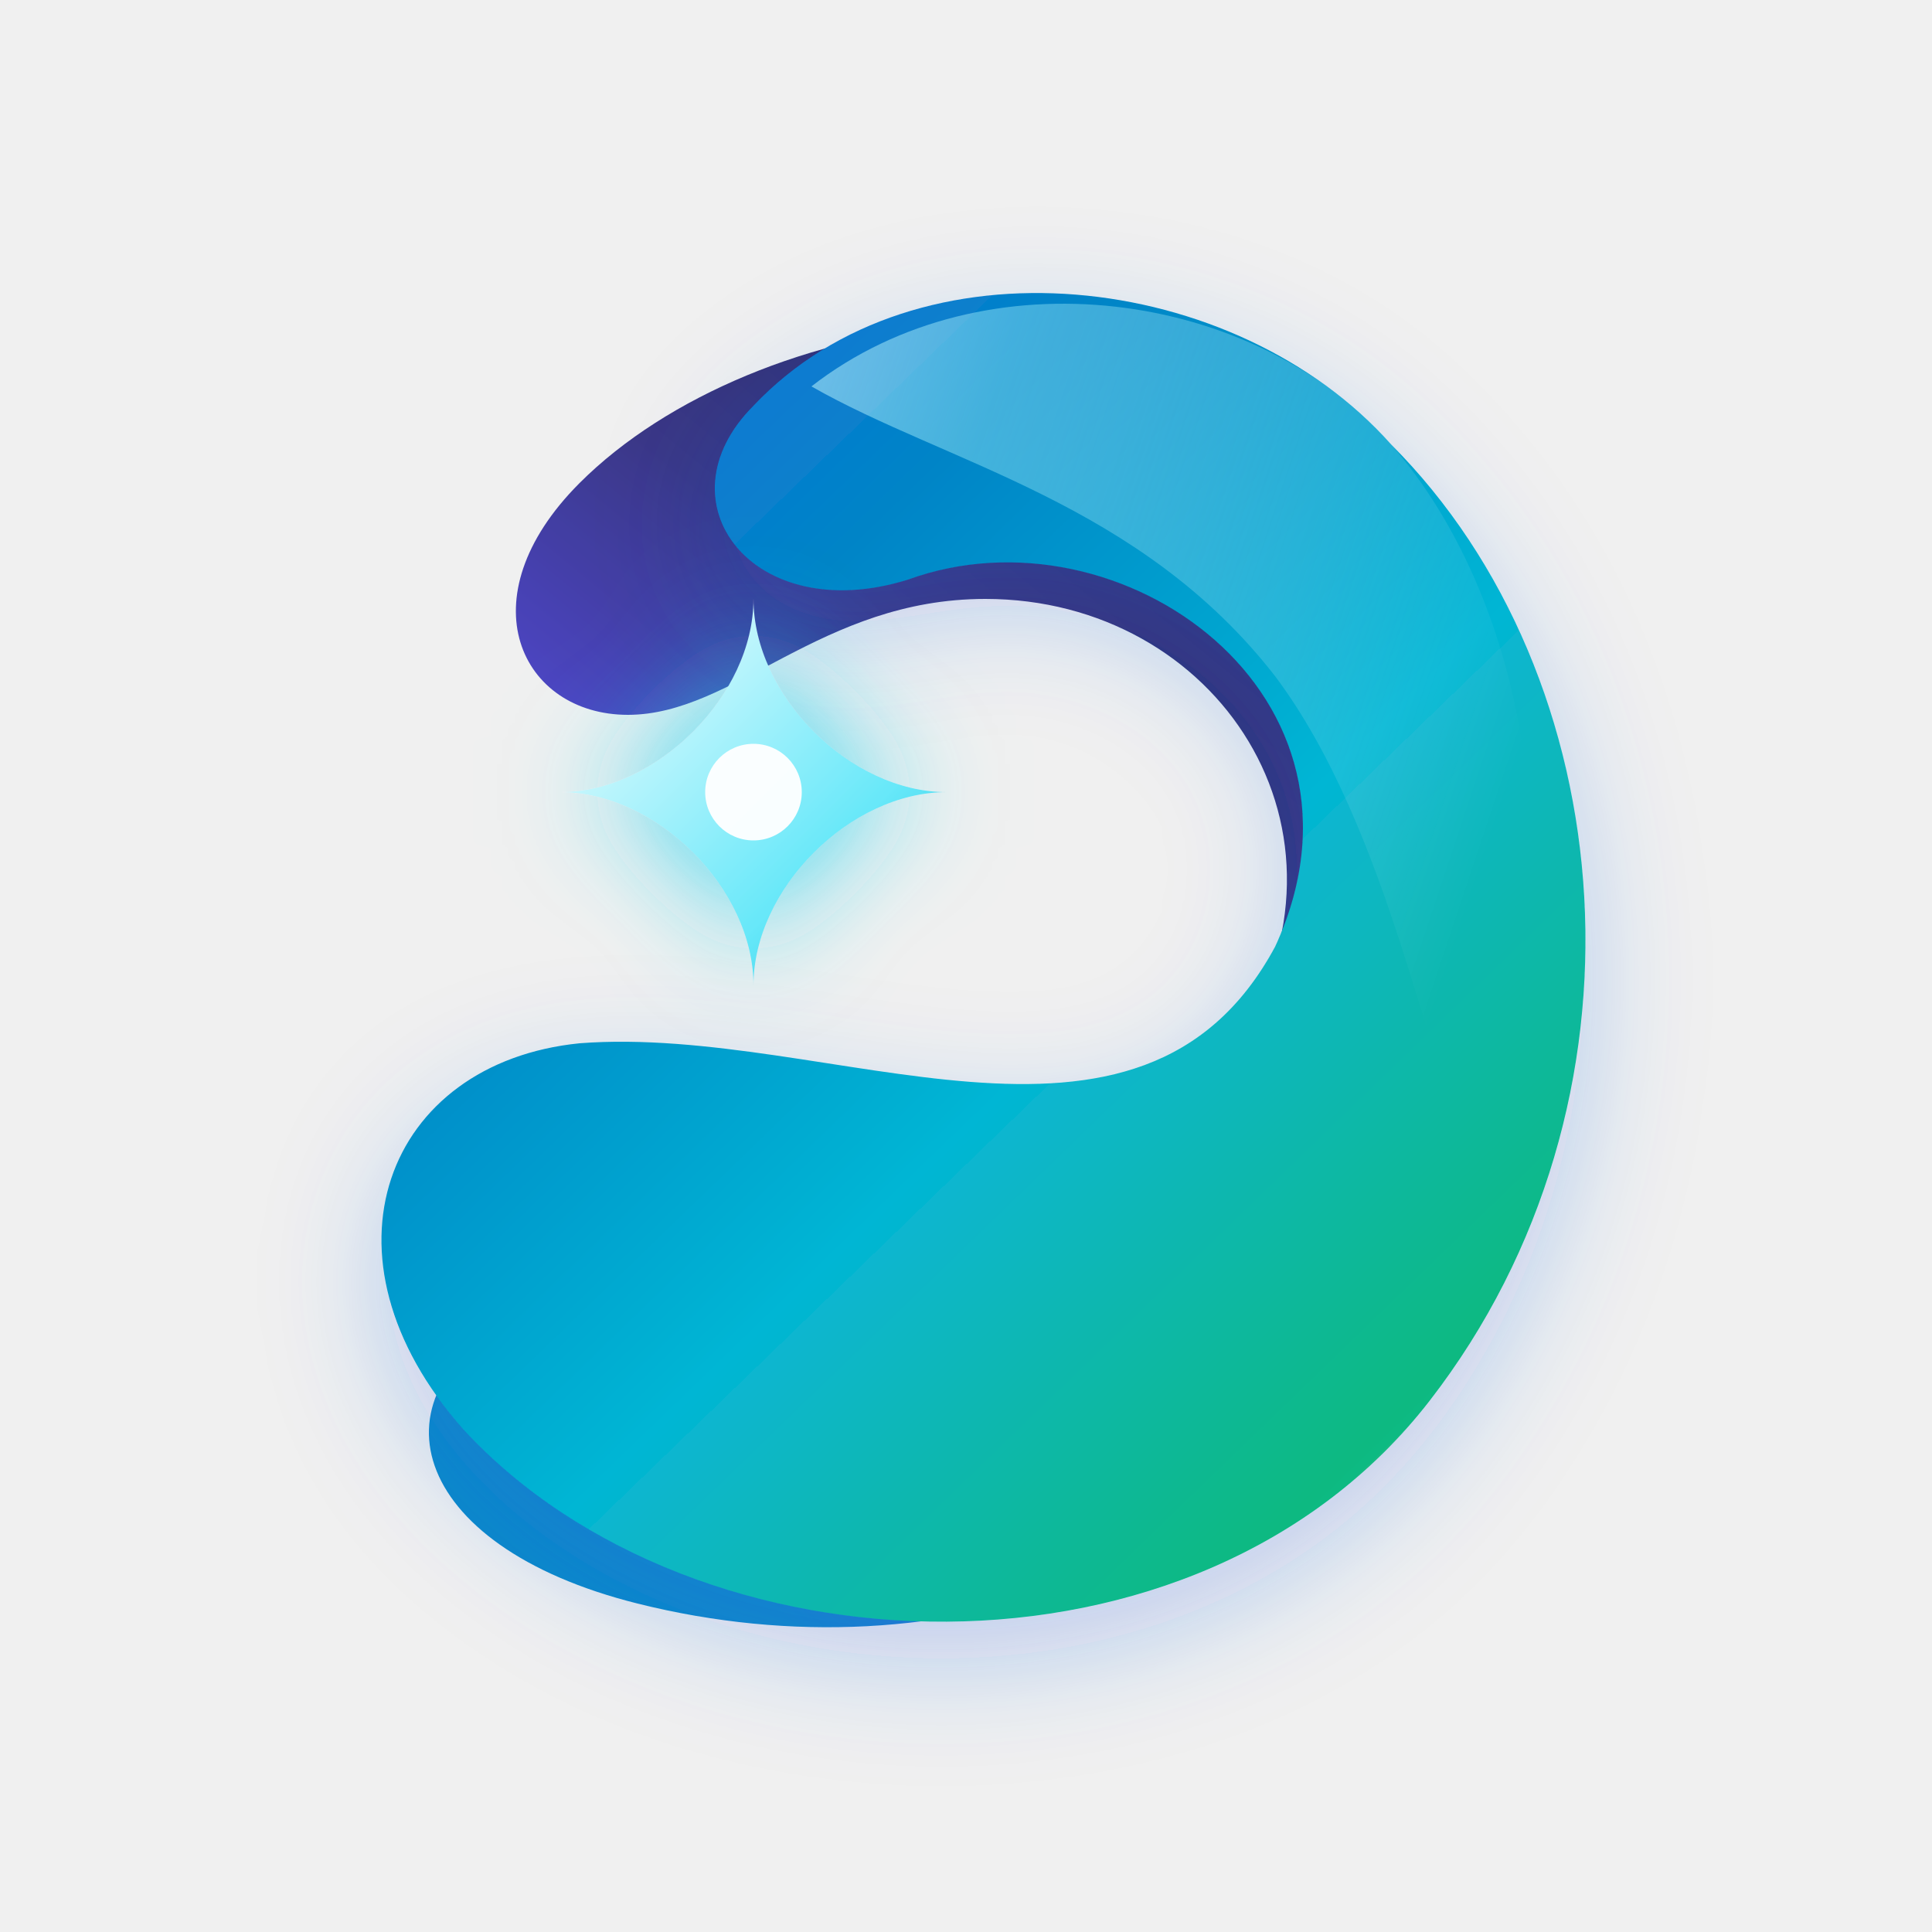
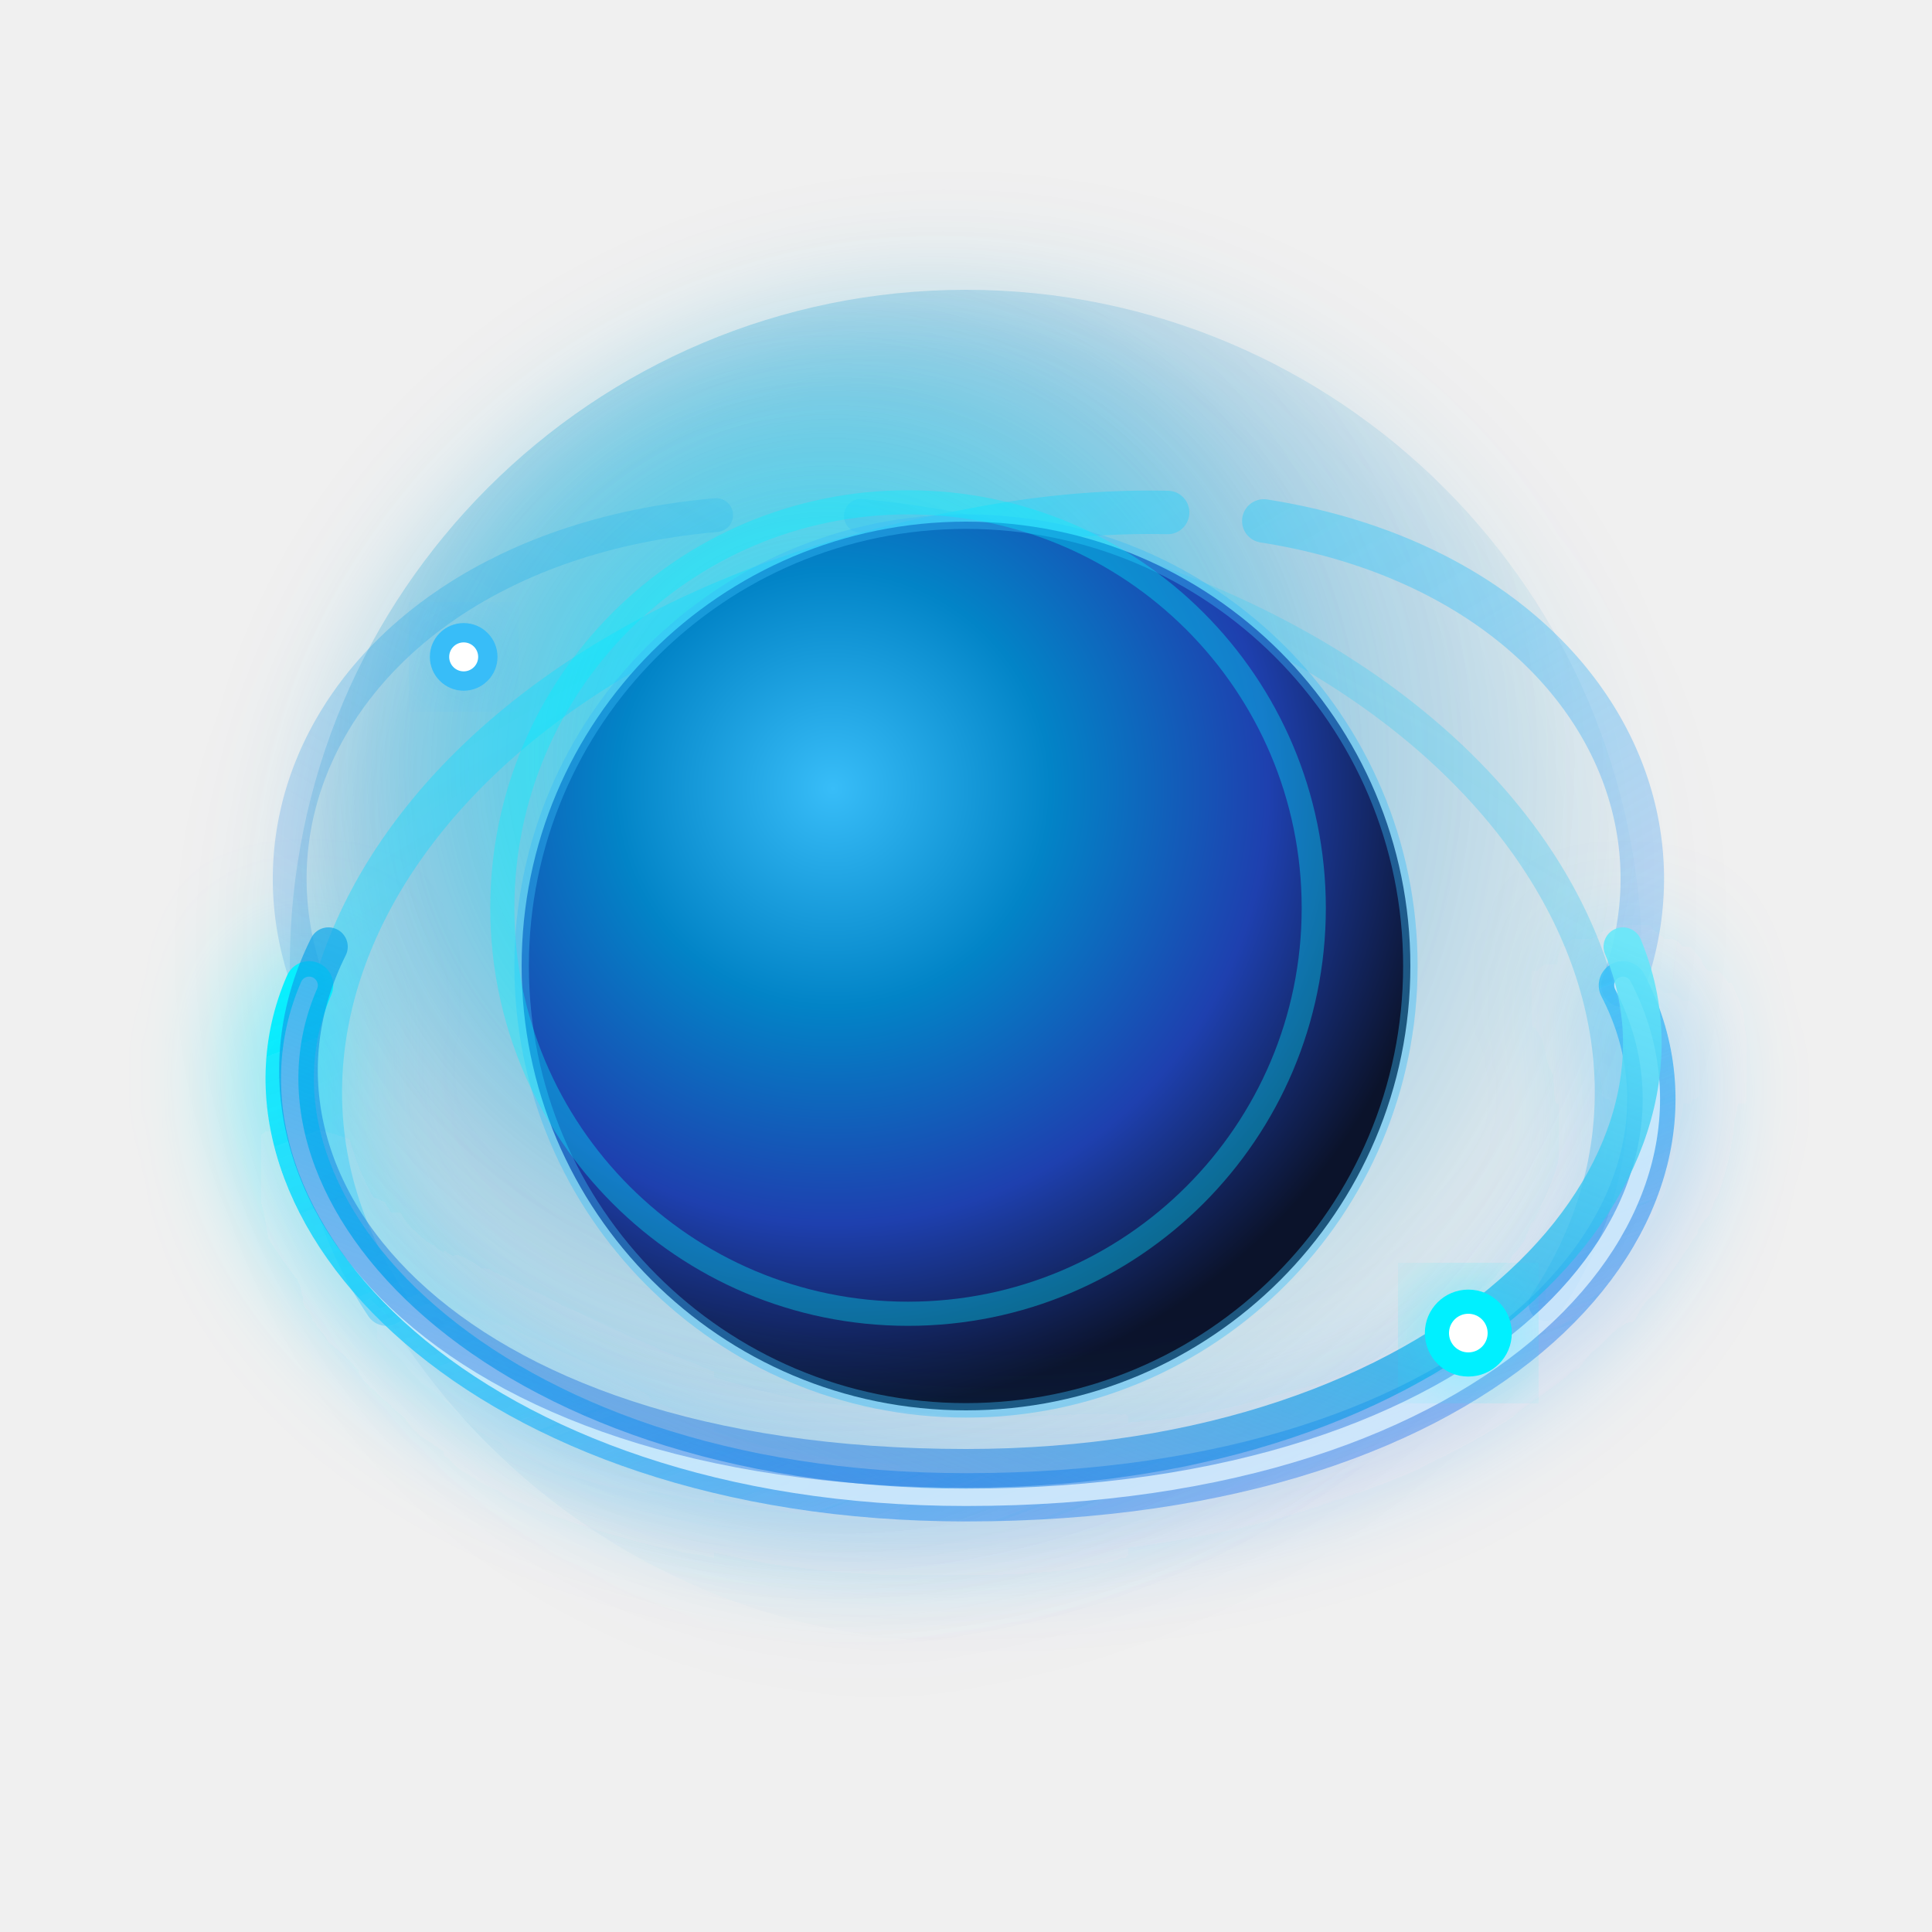
- <svg xmlns="http://www.w3.org/2000/svg" viewBox="0 0 200 200" fill="none" role="img" aria-label="لوگوی رسمی سامانه دخل (Dakhl) - Google Flow Helix">
+ <svg xmlns="http://www.w3.org/2000/svg" viewBox="0 0 200 200" width="100%" height="100%" fill="none" class="neptune-brand-icon">
  <defs>
-     <filter id="gf-shadow" x="-20%" y="-20%" width="150%" height="150%" filterUnits="userSpaceOnUse">
-       <feDropShadow dx="0" dy="10" stdDeviation="14" flood-color="#06B6D4" flood-opacity="0.32" />
-       <feDropShadow dx="0" dy="4" stdDeviation="6" flood-color="#2563EB" flood-opacity="0.25" />
+     <radialGradient id="nepPlanetGrad" cx="35%" cy="30%" r="70%">
+       <stop offset="0%" stop-color="#38BDF8" />
+       <stop offset="35%" stop-color="#0284C7" />
+       <stop offset="70%" stop-color="#1E40AF" />
+       <stop offset="100%" stop-color="#0B132B" />
+     </radialGradient>
+     <radialGradient id="nepAtmoGlow" cx="40%" cy="35%" r="65%">
+       <stop offset="0%" stop-color="#00F0FF" stop-opacity="0.6" />
+       <stop offset="60%" stop-color="#0284C7" stop-opacity="0.15" />
+       <stop offset="100%" stop-color="#0284C7" stop-opacity="0" />
+     </radialGradient>
+     <linearGradient id="nepRingGrad1" x1="0%" y1="0%" x2="100%" y2="100%">
+       <stop offset="0%" stop-color="#00F0FF" stop-opacity="0.95" />
+       <stop offset="50%" stop-color="#38BDF8" stop-opacity="0.8" />
+       <stop offset="100%" stop-color="#2563EB" stop-opacity="0.3" />
+     </linearGradient>
+     <linearGradient id="nepRingGrad2" x1="100%" y1="0%" x2="0%" y2="100%">
+       <stop offset="0%" stop-color="#67E8F9" stop-opacity="0.9" />
+       <stop offset="50%" stop-color="#0EA5E9" stop-opacity="0.7" />
+       <stop offset="100%" stop-color="#1D4ED8" stop-opacity="0.25" />
+     </linearGradient>
+     <filter id="nepGlow" x="-30%" y="-30%" width="160%" height="160%">
+       <feGaussianBlur stdDeviation="6" result="blur" />
+       <feComposite in="SourceGraphic" in2="blur" operator="over" />
    </filter>
-     <filter id="spark-glow" x="-30%" y="-30%" width="160%" height="160%" filterUnits="userSpaceOnUse">
-       <feDropShadow dx="0" dy="0" stdDeviation="6" flood-color="#22D3EE" flood-opacity="0.8" />
-     </filter>
-     <linearGradient id="gf-main" x1="30" y1="25" x2="175" y2="175" gradientUnits="userSpaceOnUse">
-       <stop offset="0%" stop-color="#2563EB" />
-       <stop offset="30%" stop-color="#0284C7" />
-       <stop offset="55%" stop-color="#06B6D4" />
-       <stop offset="80%" stop-color="#10B981" />
-       <stop offset="100%" stop-color="#34D399" />
-     </linearGradient>
-     <linearGradient id="gf-inner" x1="150" y1="40" x2="60" y2="150" gradientUnits="userSpaceOnUse">
-       <stop offset="0%" stop-color="#1E1B4B" />
-       <stop offset="40%" stop-color="#312E81" />
-       <stop offset="70%" stop-color="#4F46E5" />
-       <stop offset="100%" stop-color="#0284C7" />
-     </linearGradient>
-     <linearGradient id="gf-highlight" x1="40" y1="30" x2="160" y2="70" gradientUnits="userSpaceOnUse">
-       <stop offset="0%" stop-color="#FFFFFF" stop-opacity="0.85" />
-       <stop offset="50%" stop-color="#A5F3FC" stop-opacity="0.4" />
-       <stop offset="100%" stop-color="#FFFFFF" stop-opacity="0" />
-     </linearGradient>
-     <linearGradient id="gf-spark" x1="60" y1="60" x2="105" y2="105" gradientUnits="userSpaceOnUse">
-       <stop offset="0%" stop-color="#FFFFFF" />
-       <stop offset="60%" stop-color="#67E8F9" />
-       <stop offset="100%" stop-color="#06B6D4" />
-     </linearGradient>
  </defs>
-   <path d="M142 48 C158 68 162 105 145 136 C130 162 98 174 66 166 C42 160 38 144 54 136 C74 126 112 134 128 108 C142 86 126 62 102 62 C85 62 76 74 65 74 C54 74 48 62 60 50 C78 32 120 25 142 48 Z" fill="url(#gf-inner)" opacity="0.95" />
-   <path d="M144 46 C168 70 172 114 148 145 C124 176 72 174 48 148 C32 130 40 110 60 108 C86 106 118 124 132 98 C144 72 116 52 94 60 C78 65 68 52 78 42 C95 24 128 28 144 46 Z" fill="url(#gf-main)" filter="url(#gf-shadow)" />
-   <path d="M84 40 C102 26 130 30 144 46 C158 62 164 92 152 118 C148 112 144 86 132 70 C118 52 98 48 84 40 Z" fill="url(#gf-highlight)" />
-   <path d="M78 62 C78 72 68 82 58 82 C68 82 78 92 78 102 C78 92 88 82 98 82 C88 82 78 72 78 62 Z" fill="url(#gf-spark)" filter="url(#spark-glow)" />
-   <circle cx="78" cy="82" r="5" fill="#FFFFFF" opacity="0.95" />
+   <circle cx="100" cy="100" r="70" fill="url(#nepAtmoGlow)" filter="url(#nepGlow)" />
+   <path d="M 40,135 C 20,105 45,65 100,55 C 150,45 178,75 168,102" stroke="url(#nepRingGrad1)" stroke-width="4.5" stroke-linecap="round" stroke-dasharray="140 10" opacity="0.5" />
+   <path d="M 160,135 C 180,105 155,65 100,55 C 50,45 22,75 32,102" stroke="url(#nepRingGrad2)" stroke-width="3.5" stroke-linecap="round" stroke-dasharray="130 15" opacity="0.4" />
+   <circle cx="100" cy="100" r="46" fill="url(#nepPlanetGrad)" stroke="#38BDF8" stroke-width="1.5" stroke-opacity="0.4" />
+   <ellipse cx="94" cy="94" rx="42" ry="42" fill="none" stroke="#00F0FF" stroke-width="2.5" opacity="0.35" />
+   <path d="M 32,102 C 22,125 50,155 100,155 C 155,155 180,125 168,102" stroke="url(#nepRingGrad1)" stroke-width="5" stroke-linecap="round" filter="url(#nepGlow)" />
+   <path d="M 32,102 C 22,125 50,155 100,155 C 155,155 180,125 168,102" stroke="#E0F2FE" stroke-width="1.8" stroke-linecap="round" opacity="0.8" />
+   <path d="M 168,98 C 178,122 150,152 100,152 C 45,152 22,122 34,98" stroke="url(#nepRingGrad2)" stroke-width="4" stroke-linecap="round" />
+   <circle cx="152" cy="138" r="4.5" fill="#00F0FF" filter="url(#nepGlow)" />
+   <circle cx="152" cy="138" r="2" fill="#FFFFFF" />
+   <circle cx="48" cy="68" r="3.5" fill="#38BDF8" filter="url(#nepGlow)" />
+   <circle cx="48" cy="68" r="1.5" fill="#FFFFFF" />
</svg>
